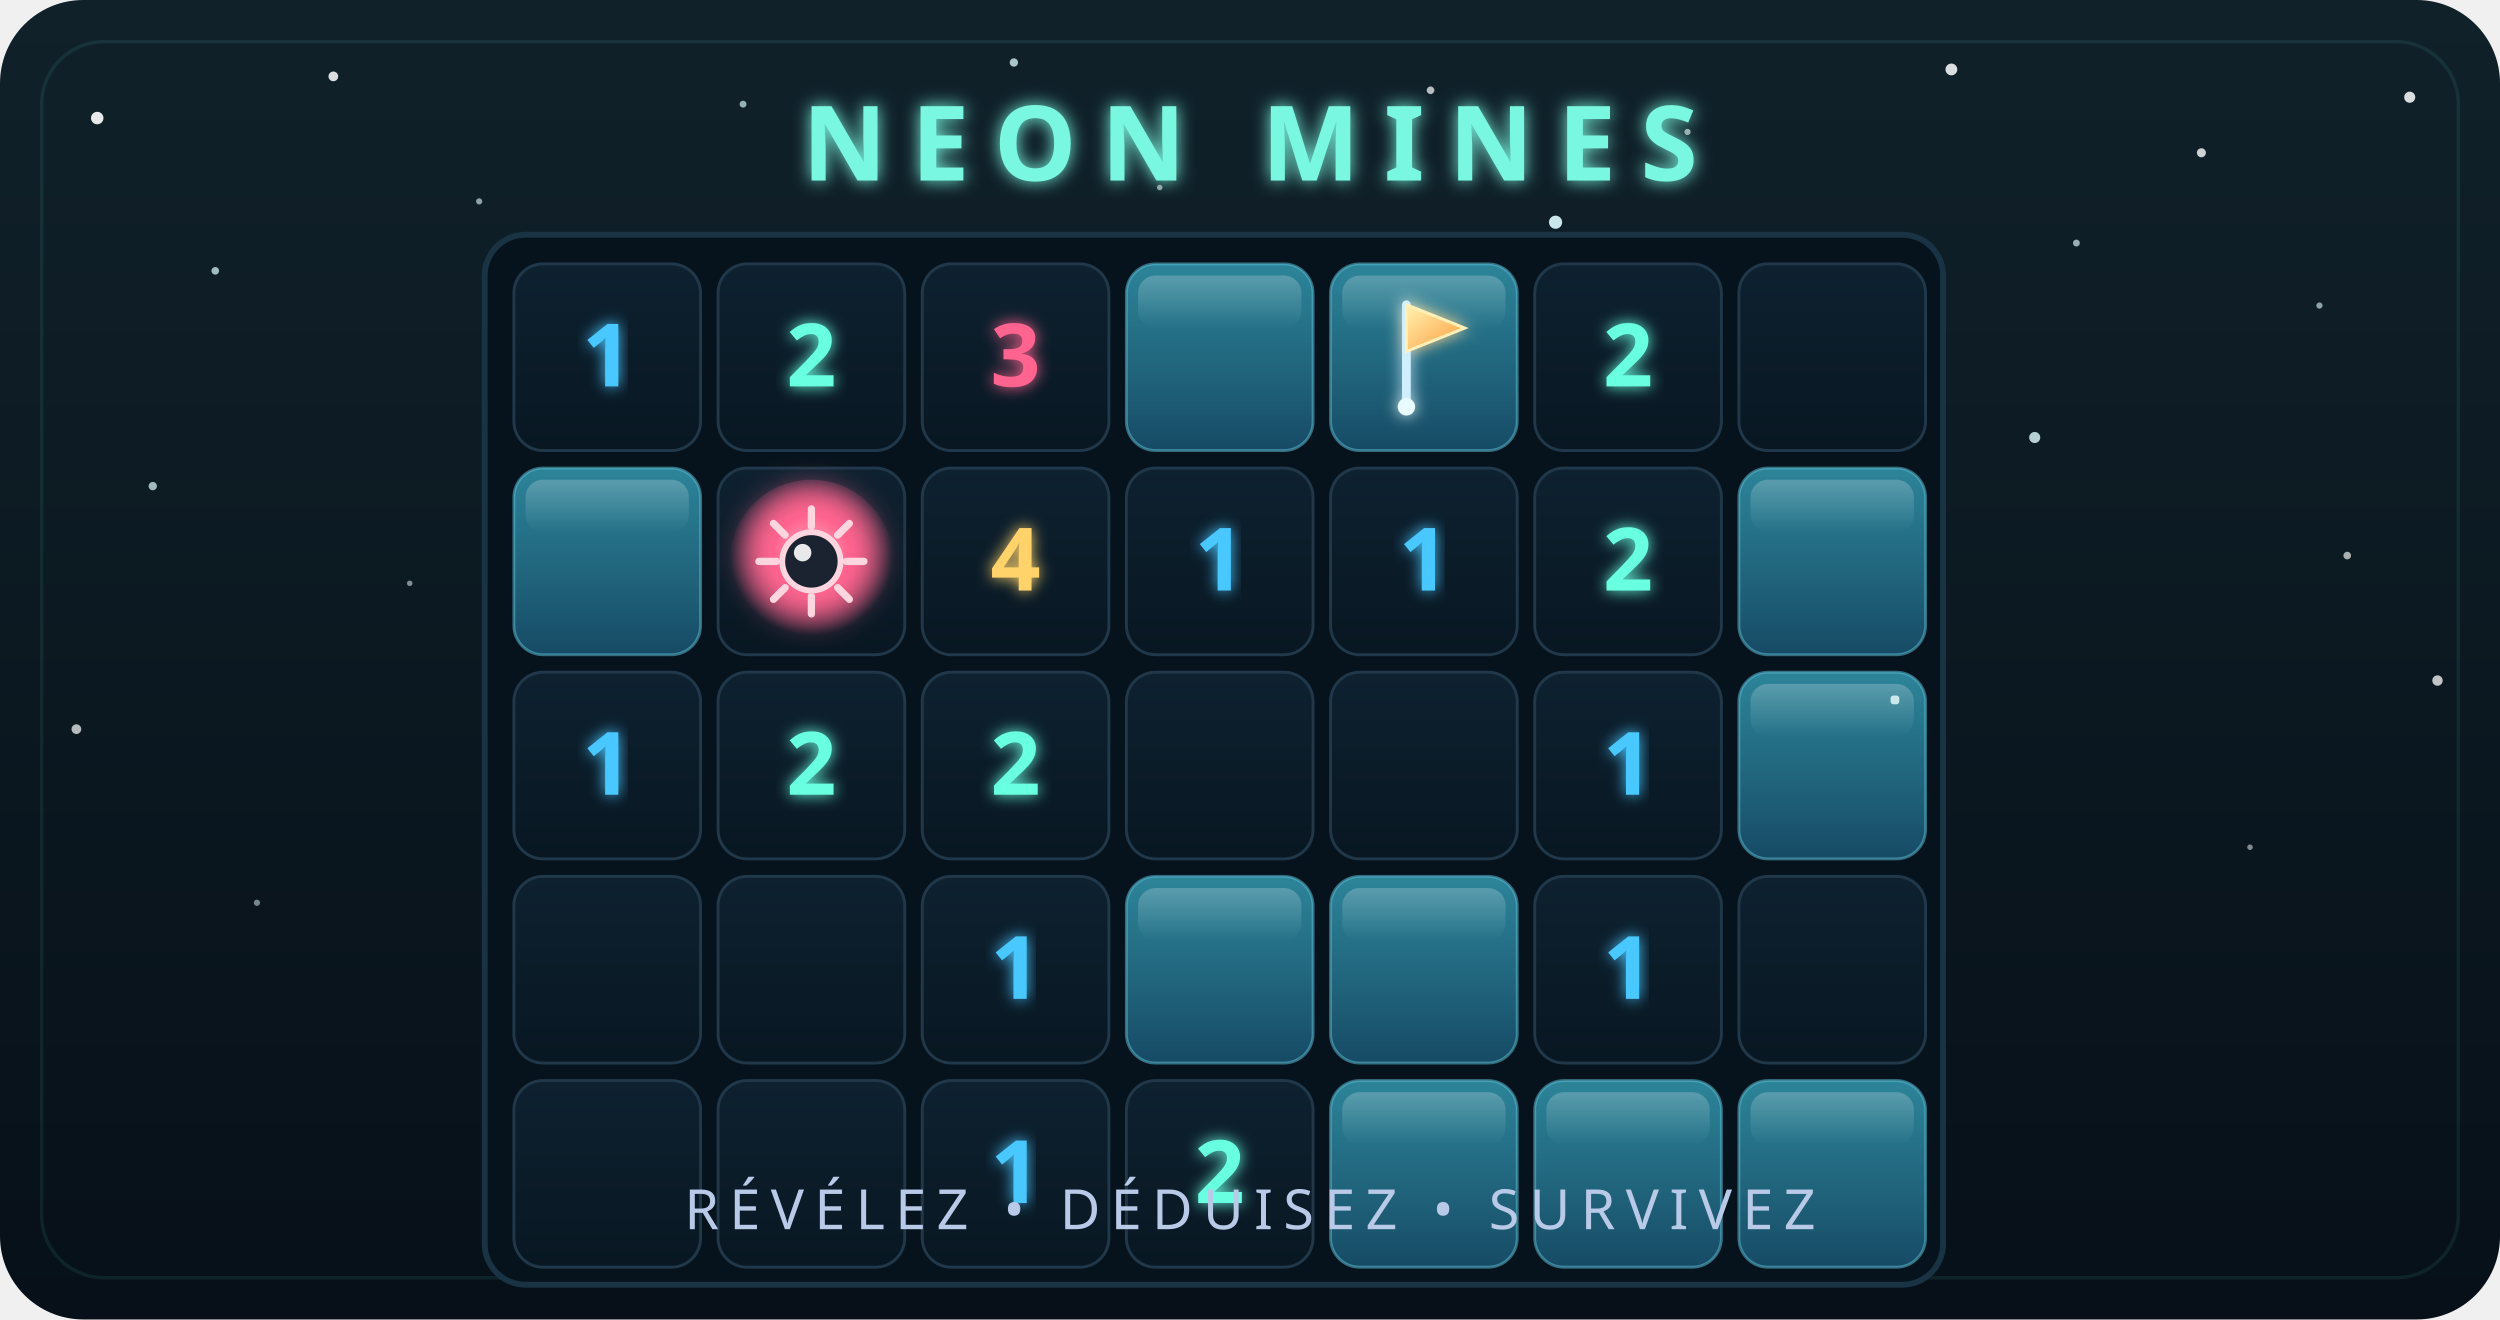
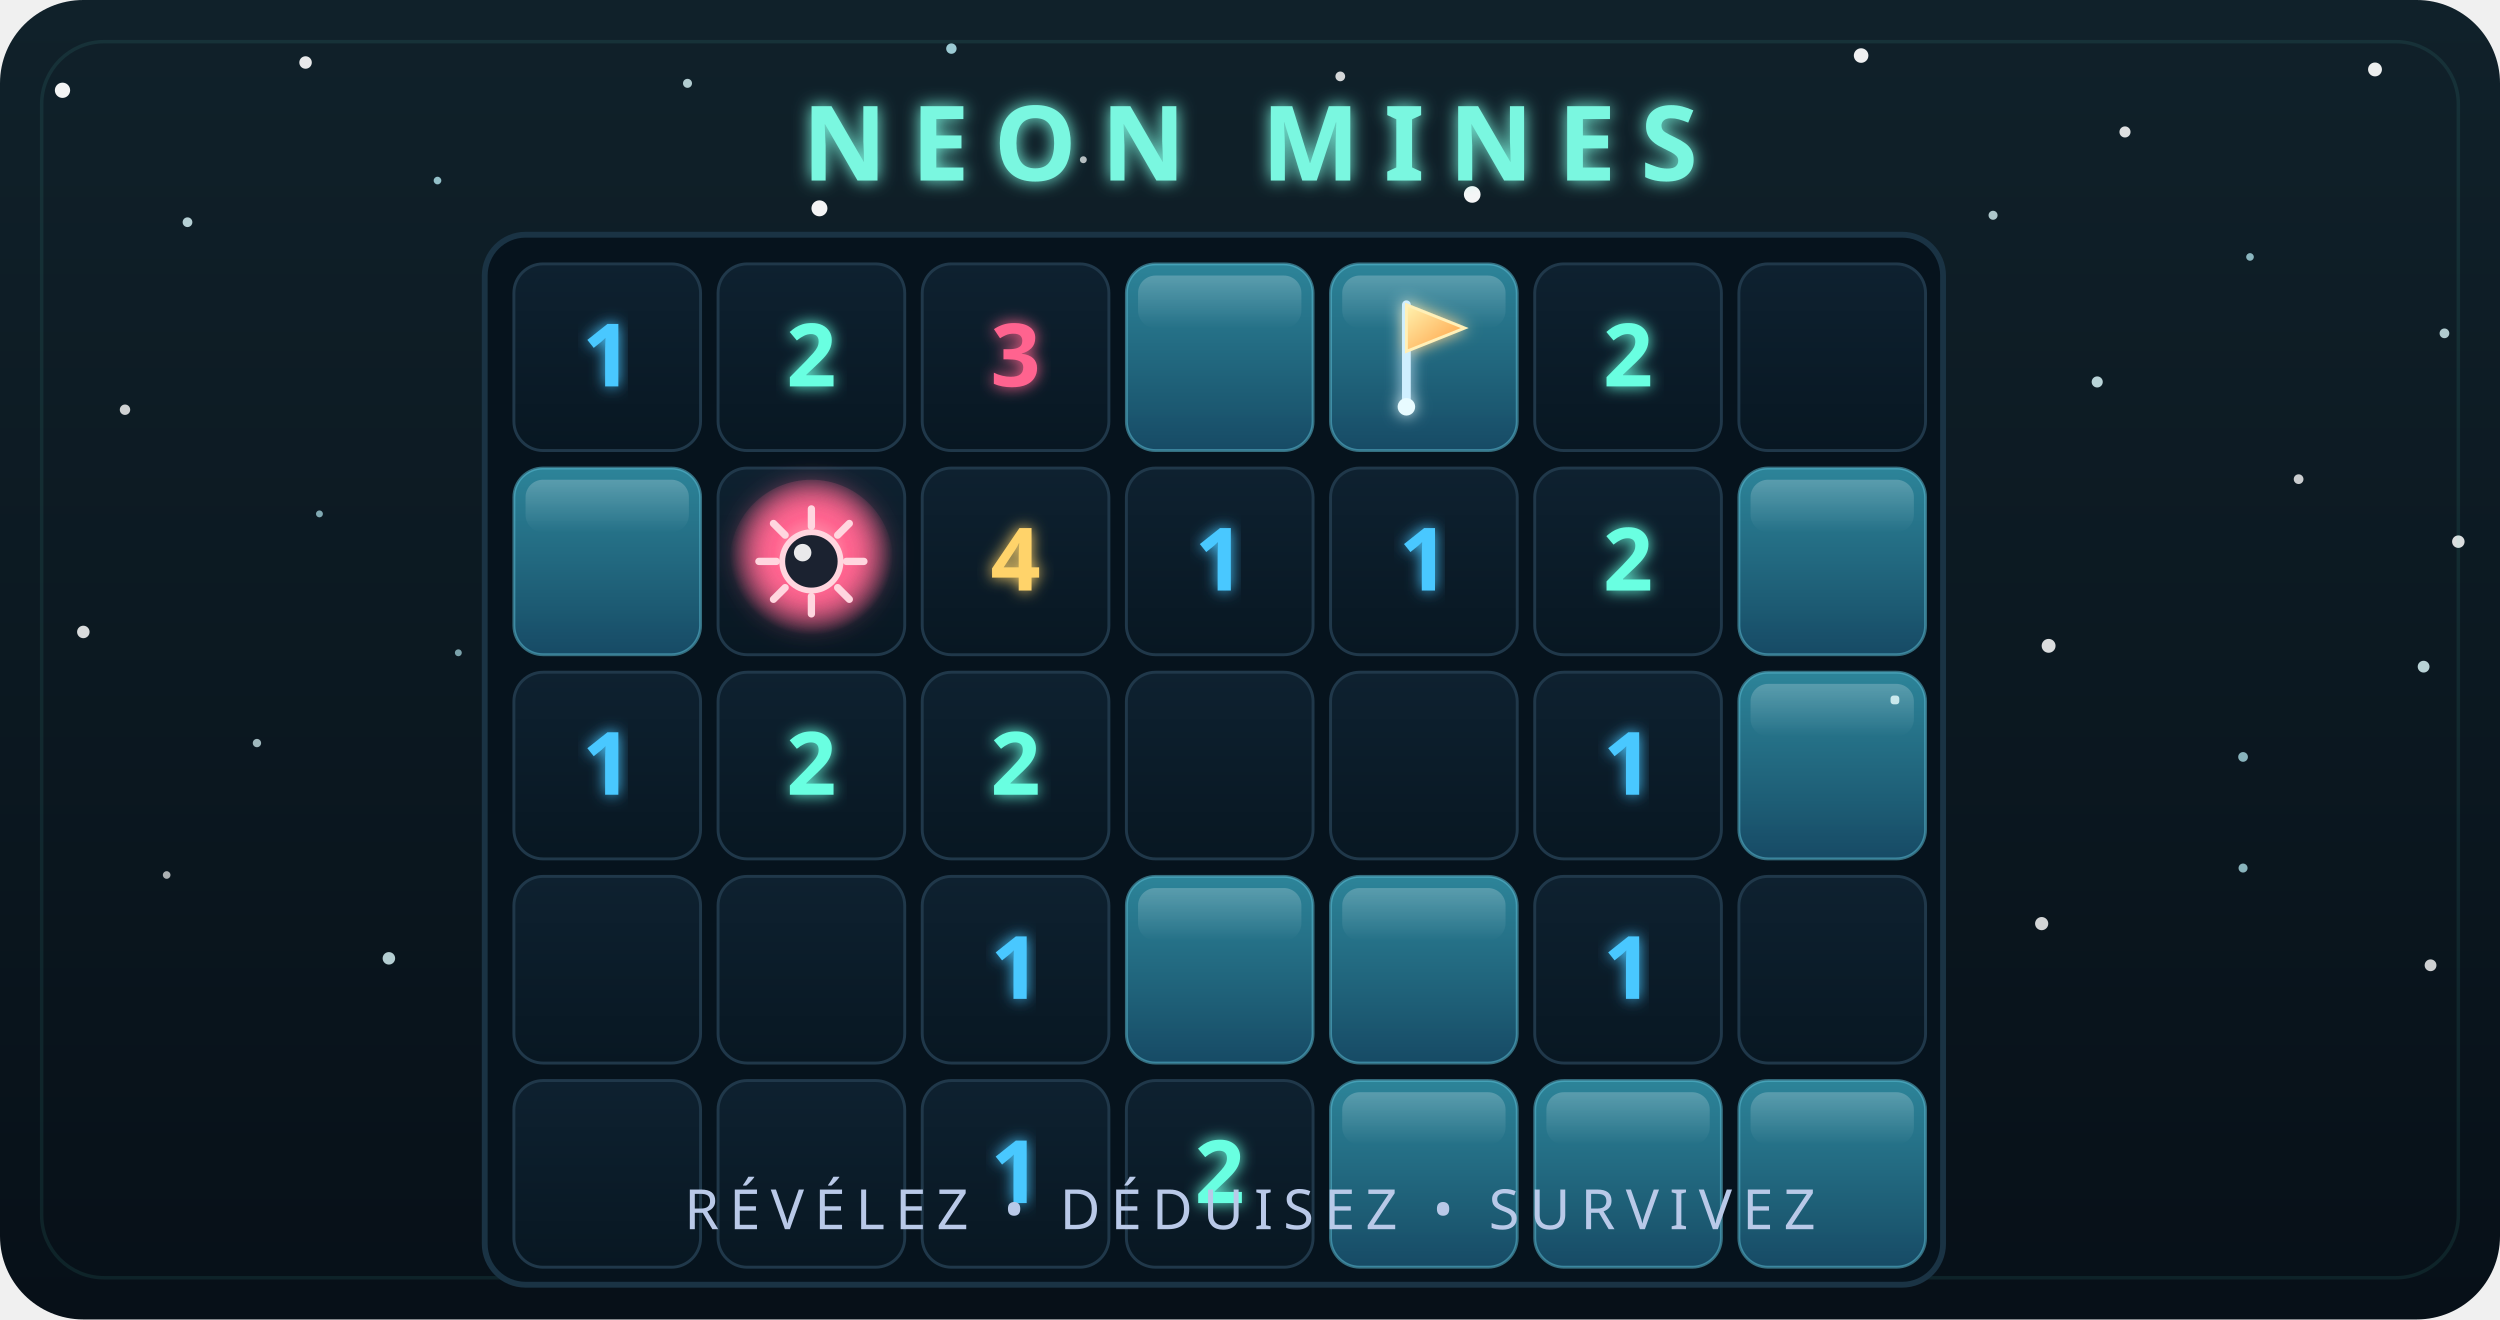
<svg xmlns="http://www.w3.org/2000/svg" viewBox="0 0 720 380" role="img" aria-labelledby="title desc">
  <defs>
    <linearGradient id="bg" x1="0" y1="0" x2="0" y2="1">
      <stop offset="0" stop-color="#10212a" />
      <stop offset="1" stop-color="#071018" />
    </linearGradient>
    <linearGradient id="tile" x1="0" y1="0" x2="0" y2="1">
      <stop offset="0" stop-color="#2f8aa0" stop-opacity="0.95" />
      <stop offset="1" stop-color="#174c66" stop-opacity="0.98" />
    </linearGradient>
    <linearGradient id="tileHi" x1="0" y1="0" x2="0" y2="1">
      <stop offset="0" stop-color="#ffffff" stop-opacity="0.22" />
      <stop offset="1" stop-color="#ffffff" stop-opacity="0" />
    </linearGradient>
    <linearGradient id="rev" x1="0" y1="0" x2="0" y2="1">
      <stop offset="0" stop-color="#0e2130" />
      <stop offset="1" stop-color="#081722" />
    </linearGradient>
    <linearGradient id="flag" x1="0" y1="0" x2="1" y2="1">
      <stop offset="0" stop-color="#fff3b0" />
      <stop offset="1" stop-color="#ff9b3d" />
    </linearGradient>
    <radialGradient id="mineGlow" cx="50%" cy="45%" r="50%">
      <stop offset="0" stop-color="#ffb0be" />
      <stop offset="0.45" stop-color="#ff648f" />
      <stop offset="1" stop-color="#ff648f" stop-opacity="0" />
    </radialGradient>
    <filter id="glowC" x="-40%" y="-40%" width="180%" height="180%">
      <feGaussianBlur stdDeviation="4" result="b" />
      <feMerge>
        <feMergeNode in="b" />
        <feMergeNode in="SourceGraphic" />
      </feMerge>
    </filter>
    <filter id="glowS" x="-30%" y="-30%" width="160%" height="160%">
      <feGaussianBlur stdDeviation="2.5" result="b" />
      <feMerge>
        <feMergeNode in="b" />
        <feMergeNode in="SourceGraphic" />
      </feMerge>
    </filter>
  </defs>
  <rect width="720" height="380" rx="24" fill="url(#bg)" />
  <g class="stars" aria-hidden="true">
-     <circle cx="28" cy="34" r="1.8" fill="#ffffff" opacity="0.9" />
-     <circle cx="62" cy="78" r="1.1" fill="#dffcff" opacity="0.7" />
-     <circle cx="96" cy="22" r="1.4" fill="#ffffff" opacity="0.85" />
-     <circle cx="138" cy="58" r="0.9" fill="#dffcff" opacity="0.6" />
-     <circle cx="176" cy="96" r="1.6" fill="#ffffff" opacity="0.8" />
-     <circle cx="214" cy="30" r="1.0" fill="#dffcff" opacity="0.65" />
-     <circle cx="252" cy="72" r="1.8" fill="#ffffff" opacity="0.9" />
-     <circle cx="292" cy="18" r="1.2" fill="#dffcff" opacity="0.75" />
-     <circle cx="334" cy="54" r="0.8" fill="#ffffff" opacity="0.55" />
-     <circle cx="372" cy="86" r="1.5" fill="#dffcff" opacity="0.8" />
-     <circle cx="412" cy="26" r="1.1" fill="#ffffff" opacity="0.7" />
-     <circle cx="448" cy="64" r="1.9" fill="#dffcff" opacity="0.9" />
-     <circle cx="486" cy="38" r="0.9" fill="#ffffff" opacity="0.6" />
-     <circle cx="524" cy="92" r="1.4" fill="#dffcff" opacity="0.75" />
-     <circle cx="562" cy="20" r="1.7" fill="#ffffff" opacity="0.85" />
-     <circle cx="598" cy="70" r="1.0" fill="#dffcff" opacity="0.65" />
-     <circle cx="634" cy="44" r="1.3" fill="#ffffff" opacity="0.8" />
-     <circle cx="668" cy="88" r="0.9" fill="#dffcff" opacity="0.6" />
-     <circle cx="694" cy="28" r="1.6" fill="#ffffff" opacity="0.85" />
-     <circle cx="44" cy="140" r="1.2" fill="#dffcff" opacity="0.7" />
-     <circle cx="118" cy="168" r="0.8" fill="#ffffff" opacity="0.5" />
-     <circle cx="204" cy="132" r="1.5" fill="#dffcff" opacity="0.75" />
-     <circle cx="318" cy="152" r="1.0" fill="#ffffff" opacity="0.6" />
-     <circle cx="402" cy="118" r="1.3" fill="#dffcff" opacity="0.7" />
-     <circle cx="508" cy="146" r="0.9" fill="#ffffff" opacity="0.55" />
-     <circle cx="586" cy="126" r="1.6" fill="#dffcff" opacity="0.8" />
-     <circle cx="676" cy="160" r="1.1" fill="#ffffff" opacity="0.65" />
-     <circle cx="22" cy="210" r="1.4" fill="#ffffff" opacity="0.7" />
-     <circle cx="156" cy="228" r="1.0" fill="#dffcff" opacity="0.6" />
-     <circle cx="356" cy="204" r="0.8" fill="#ffffff" opacity="0.45" />
-     <circle cx="546" cy="218" r="1.2" fill="#dffcff" opacity="0.65" />
-     <circle cx="702" cy="196" r="1.5" fill="#ffffff" opacity="0.75" />
-     <circle cx="74" cy="260" r="0.9" fill="#dffcff" opacity="0.5" />
-     <circle cx="268" cy="248" r="1.3" fill="#ffffff" opacity="0.6" />
-     <circle cx="468" cy="262" r="1.1" fill="#dffcff" opacity="0.55" />
-     <circle cx="648" cy="244" r="0.8" fill="#ffffff" opacity="0.5" />
+     <circle cx="18" cy="26" r="2.2" fill="#ffffff" opacity="0.95" />
+     <circle cx="54" cy="64" r="1.4" fill="#dffcff" opacity="0.8" />
+     <circle cx="88" cy="18" r="1.8" fill="#ffffff" opacity="0.9" />
+     <circle cx="126" cy="52" r="1.1" fill="#bff6ff" opacity="0.75" />
+     <circle cx="164" cy="86" r="2.0" fill="#ffffff" opacity="0.92" />
+     <circle cx="198" cy="24" r="1.3" fill="#dffcff" opacity="0.78" />
+     <circle cx="236" cy="60" r="2.3" fill="#ffffff" opacity="0.95" />
+     <circle cx="274" cy="14" r="1.5" fill="#bff6ff" opacity="0.8" />
+     <circle cx="312" cy="46" r="1.0" fill="#ffffff" opacity="0.7" />
+     <circle cx="348" cy="78" r="1.9" fill="#dffcff" opacity="0.88" />
+     <circle cx="386" cy="22" r="1.4" fill="#ffffff" opacity="0.82" />
+     <circle cx="424" cy="56" r="2.4" fill="#ffffff" opacity="0.96" />
+     <circle cx="462" cy="32" r="1.1" fill="#bff6ff" opacity="0.72" />
+     <circle cx="498" cy="84" r="1.7" fill="#dffcff" opacity="0.84" />
+     <circle cx="536" cy="16" r="2.1" fill="#ffffff" opacity="0.93" />
+     <circle cx="574" cy="62" r="1.3" fill="#dffcff" opacity="0.76" />
+     <circle cx="612" cy="38" r="1.6" fill="#ffffff" opacity="0.86" />
+     <circle cx="648" cy="74" r="1.1" fill="#bff6ff" opacity="0.7" />
+     <circle cx="684" cy="20" r="2.0" fill="#ffffff" opacity="0.92" />
+     <circle cx="704" cy="96" r="1.4" fill="#dffcff" opacity="0.78" />
+     <circle cx="36" cy="118" r="1.5" fill="#ffffff" opacity="0.8" />
+     <circle cx="92" cy="148" r="1.0" fill="#bff6ff" opacity="0.65" />
+     <circle cx="148" cy="108" r="2.0" fill="#ffffff" opacity="0.88" />
+     <circle cx="206" cy="136" r="1.2" fill="#dffcff" opacity="0.72" />
+     <circle cx="262" cy="112" r="1.7" fill="#ffffff" opacity="0.84" />
+     <circle cx="322" cy="142" r="1.1" fill="#bff6ff" opacity="0.68" />
+     <circle cx="378" cy="104" r="1.9" fill="#dffcff" opacity="0.86" />
+     <circle cx="438" cy="132" r="1.3" fill="#ffffff" opacity="0.76" />
+     <circle cx="492" cy="116" r="2.2" fill="#ffffff" opacity="0.9" />
+     <circle cx="548" cy="146" r="1.0" fill="#bff6ff" opacity="0.66" />
+     <circle cx="604" cy="110" r="1.6" fill="#dffcff" opacity="0.82" />
+     <circle cx="662" cy="138" r="1.4" fill="#ffffff" opacity="0.78" />
+     <circle cx="708" cy="156" r="1.8" fill="#ffffff" opacity="0.85" />
+     <circle cx="24" cy="182" r="1.8" fill="#ffffff" opacity="0.84" />
+     <circle cx="74" cy="214" r="1.2" fill="#dffcff" opacity="0.7" />
+     <circle cx="132" cy="188" r="1.0" fill="#bff6ff" opacity="0.62" />
+     <circle cx="188" cy="224" r="1.6" fill="#ffffff" opacity="0.8" />
+     <circle cx="246" cy="176" r="2.1" fill="#dffcff" opacity="0.86" />
+     <circle cx="304" cy="208" r="1.1" fill="#ffffff" opacity="0.68" />
+     <circle cx="360" cy="184" r="1.5" fill="#bff6ff" opacity="0.74" />
+     <circle cx="418" cy="216" r="1.9" fill="#ffffff" opacity="0.88" />
+     <circle cx="476" cy="172" r="1.3" fill="#dffcff" opacity="0.72" />
+     <circle cx="534" cy="202" r="1.0" fill="#ffffff" opacity="0.64" />
+     <circle cx="590" cy="186" r="2.0" fill="#ffffff" opacity="0.85" />
+     <circle cx="646" cy="218" r="1.4" fill="#bff6ff" opacity="0.7" />
+     <circle cx="698" cy="192" r="1.7" fill="#dffcff" opacity="0.82" />
+     <circle cx="48" cy="252" r="1.1" fill="#ffffff" opacity="0.66" />
+     <circle cx="112" cy="276" r="1.8" fill="#dffcff" opacity="0.8" />
+     <circle cx="176" cy="246" r="1.3" fill="#bff6ff" opacity="0.7" />
+     <circle cx="238" cy="268" r="1.0" fill="#ffffff" opacity="0.6" />
+     <circle cx="298" cy="242" r="1.6" fill="#ffffff" opacity="0.78" />
+     <circle cx="356" cy="274" r="2.0" fill="#dffcff" opacity="0.84" />
+     <circle cx="416" cy="248" r="1.2" fill="#bff6ff" opacity="0.68" />
+     <circle cx="474" cy="272" r="1.5" fill="#ffffff" opacity="0.76" />
+     <circle cx="532" cy="240" r="1.1" fill="#dffcff" opacity="0.64" />
+     <circle cx="588" cy="266" r="1.9" fill="#ffffff" opacity="0.82" />
+     <circle cx="646" cy="250" r="1.3" fill="#bff6ff" opacity="0.7" />
+     <circle cx="700" cy="278" r="1.7" fill="#ffffff" opacity="0.8" />
  </g>
  <rect x="12" y="12" width="696" height="356" rx="18" fill="none" stroke="#69ffe1" stroke-opacity="0.08" />
  <text x="360" y="52" text-anchor="middle" fill="#7af7e0" font-family="'Space Grotesk', system-ui, sans-serif" font-weight="800" font-size="30" letter-spacing="7" filter="url(#glowS)">NEON MINES</text>
  <g transform="translate(148 76) scale(0.84)">
    <rect x="-10" y="-10" width="500" height="360" rx="14" fill="#06131d" stroke="#1a3344" stroke-width="2" />
    <g transform="translate(0,0)">
      <rect x="0" y="0" width="64" height="64" rx="10" fill="url(#rev)" stroke="#20384a" />
      <text x="32" y="42" text-anchor="middle" font-family="'Space Grotesk', system-ui, sans-serif" font-size="30" font-weight="800" fill="#49c8ff" filter="url(#glowS)">1</text>
    </g>
    <g transform="translate(70,0)">
      <rect x="0" y="0" width="64" height="64" rx="10" fill="url(#rev)" stroke="#20384a" />
      <text x="32" y="42" text-anchor="middle" font-family="'Space Grotesk', system-ui, sans-serif" font-size="30" font-weight="800" fill="#69ffe1" filter="url(#glowS)">2</text>
    </g>
    <g transform="translate(140,0)">
      <rect x="0" y="0" width="64" height="64" rx="10" fill="url(#rev)" stroke="#20384a" />
      <text x="32" y="42" text-anchor="middle" font-family="'Space Grotesk', system-ui, sans-serif" font-size="30" font-weight="800" fill="#ff648f" filter="url(#glowS)">3</text>
    </g>
    <g transform="translate(210,0)">
      <rect x="0" y="0" width="64" height="64" rx="10" fill="url(#tile)" stroke="#5ab8d0" stroke-opacity="0.55" />
      <rect x="4" y="4" width="56" height="18" rx="6" fill="url(#tileHi)" />
    </g>
    <g transform="translate(280,0)">
      <rect x="0" y="0" width="64" height="64" rx="10" fill="url(#tile)" stroke="#5ab8d0" stroke-opacity="0.55" />
      <rect x="4" y="4" width="56" height="18" rx="6" fill="url(#tileHi)" />
      <g filter="url(#glowS)">
        <line x1="26" y1="14" x2="26" y2="48" stroke="#cfefff" stroke-width="3" stroke-linecap="round" />
        <path d="M26 14 L46 22 L26 30 Z" fill="url(#flag)" stroke="#fff0b8" stroke-width="1" />
        <circle cx="26" cy="49" r="3" fill="#e8fbff" />
      </g>
    </g>
    <g transform="translate(350,0)">
      <rect x="0" y="0" width="64" height="64" rx="10" fill="url(#rev)" stroke="#20384a" />
      <text x="32" y="42" text-anchor="middle" font-family="'Space Grotesk', system-ui, sans-serif" font-size="30" font-weight="800" fill="#69ffe1" filter="url(#glowS)">2</text>
    </g>
    <g transform="translate(420,0)">
      <rect x="0" y="0" width="64" height="64" rx="10" fill="url(#rev)" stroke="#20384a" />
    </g>
    <g transform="translate(0,70)">
      <rect x="0" y="0" width="64" height="64" rx="10" fill="url(#tile)" stroke="#5ab8d0" stroke-opacity="0.55" />
      <rect x="4" y="4" width="56" height="18" rx="6" fill="url(#tileHi)" />
    </g>
    <g transform="translate(70,70)">
      <rect x="0" y="0" width="64" height="64" rx="10" fill="url(#rev)" stroke="#20384a" />
      <circle cx="32" cy="32" r="28" fill="url(#mineGlow)" filter="url(#glowC)" />
      <circle cx="32" cy="32" r="10" fill="#1b2230" stroke="#ffd6df" stroke-width="2" />
      <g stroke="#ffd6df" stroke-width="2.5" stroke-linecap="round">
        <line x1="32" y1="14" x2="32" y2="20" />
        <line x1="32" y1="44" x2="32" y2="50" />
        <line x1="14" y1="32" x2="20" y2="32" />
        <line x1="44" y1="32" x2="50" y2="32" />
        <line x1="19" y1="19" x2="23" y2="23" />
        <line x1="41" y1="41" x2="45" y2="45" />
        <line x1="45" y1="19" x2="41" y2="23" />
        <line x1="23" y1="41" x2="19" y2="45" />
      </g>
      <circle cx="29" cy="29" r="3" fill="#ffffff" opacity="0.9" />
    </g>
    <g transform="translate(140,70)">
      <rect x="0" y="0" width="64" height="64" rx="10" fill="url(#rev)" stroke="#20384a" />
      <text x="32" y="42" text-anchor="middle" font-family="'Space Grotesk', system-ui, sans-serif" font-size="30" font-weight="800" fill="#ffd36b" filter="url(#glowS)">4</text>
    </g>
    <g transform="translate(210,70)">
      <rect x="0" y="0" width="64" height="64" rx="10" fill="url(#rev)" stroke="#20384a" />
      <text x="32" y="42" text-anchor="middle" font-family="'Space Grotesk', system-ui, sans-serif" font-size="30" font-weight="800" fill="#49c8ff" filter="url(#glowS)">1</text>
    </g>
    <g transform="translate(280,70)">
      <rect x="0" y="0" width="64" height="64" rx="10" fill="url(#rev)" stroke="#20384a" />
      <text x="32" y="42" text-anchor="middle" font-family="'Space Grotesk', system-ui, sans-serif" font-size="30" font-weight="800" fill="#49c8ff" filter="url(#glowS)">1</text>
    </g>
    <g transform="translate(350,70)">
      <rect x="0" y="0" width="64" height="64" rx="10" fill="url(#rev)" stroke="#20384a" />
      <text x="32" y="42" text-anchor="middle" font-family="'Space Grotesk', system-ui, sans-serif" font-size="30" font-weight="800" fill="#69ffe1" filter="url(#glowS)">2</text>
    </g>
    <g transform="translate(420,70)">
      <rect x="0" y="0" width="64" height="64" rx="10" fill="url(#tile)" stroke="#5ab8d0" stroke-opacity="0.55" />
      <rect x="4" y="4" width="56" height="18" rx="6" fill="url(#tileHi)" />
    </g>
    <g transform="translate(0,140)">
      <rect x="0" y="0" width="64" height="64" rx="10" fill="url(#rev)" stroke="#20384a" />
      <text x="32" y="42" text-anchor="middle" font-family="'Space Grotesk', system-ui, sans-serif" font-size="30" font-weight="800" fill="#49c8ff" filter="url(#glowS)">1</text>
    </g>
    <g transform="translate(70,140)">
      <rect x="0" y="0" width="64" height="64" rx="10" fill="url(#rev)" stroke="#20384a" />
      <text x="32" y="42" text-anchor="middle" font-family="'Space Grotesk', system-ui, sans-serif" font-size="30" font-weight="800" fill="#69ffe1" filter="url(#glowS)">2</text>
    </g>
    <g transform="translate(140,140)">
      <rect x="0" y="0" width="64" height="64" rx="10" fill="url(#rev)" stroke="#20384a" />
      <text x="32" y="42" text-anchor="middle" font-family="'Space Grotesk', system-ui, sans-serif" font-size="30" font-weight="800" fill="#69ffe1" filter="url(#glowS)">2</text>
    </g>
    <g transform="translate(210,140)">
      <rect x="0" y="0" width="64" height="64" rx="10" fill="url(#rev)" stroke="#20384a" />
    </g>
    <g transform="translate(280,140)">
      <rect x="0" y="0" width="64" height="64" rx="10" fill="url(#rev)" stroke="#20384a" />
    </g>
    <g transform="translate(350,140)">
      <rect x="0" y="0" width="64" height="64" rx="10" fill="url(#rev)" stroke="#20384a" />
      <text x="32" y="42" text-anchor="middle" font-family="'Space Grotesk', system-ui, sans-serif" font-size="30" font-weight="800" fill="#49c8ff" filter="url(#glowS)">1</text>
    </g>
    <g transform="translate(420,140)">
      <rect x="0" y="0" width="64" height="64" rx="10" fill="url(#tile)" stroke="#5ab8d0" stroke-opacity="0.55" />
      <rect x="4" y="4" width="56" height="18" rx="6" fill="url(#tileHi)" />
      <rect x="52" y="8" width="3" height="3" rx="1" fill="#eaffff" opacity="0.8" />
    </g>
    <g transform="translate(0,210)">
      <rect x="0" y="0" width="64" height="64" rx="10" fill="url(#rev)" stroke="#20384a" />
    </g>
    <g transform="translate(70,210)">
      <rect x="0" y="0" width="64" height="64" rx="10" fill="url(#rev)" stroke="#20384a" />
    </g>
    <g transform="translate(140,210)">
      <rect x="0" y="0" width="64" height="64" rx="10" fill="url(#rev)" stroke="#20384a" />
      <text x="32" y="42" text-anchor="middle" font-family="'Space Grotesk', system-ui, sans-serif" font-size="30" font-weight="800" fill="#49c8ff" filter="url(#glowS)">1</text>
    </g>
    <g transform="translate(210,210)">
      <rect x="0" y="0" width="64" height="64" rx="10" fill="url(#tile)" stroke="#5ab8d0" stroke-opacity="0.55" />
      <rect x="4" y="4" width="56" height="18" rx="6" fill="url(#tileHi)" />
    </g>
    <g transform="translate(280,210)">
      <rect x="0" y="0" width="64" height="64" rx="10" fill="url(#tile)" stroke="#5ab8d0" stroke-opacity="0.55" />
      <rect x="4" y="4" width="56" height="18" rx="6" fill="url(#tileHi)" />
    </g>
    <g transform="translate(350,210)">
      <rect x="0" y="0" width="64" height="64" rx="10" fill="url(#rev)" stroke="#20384a" />
      <text x="32" y="42" text-anchor="middle" font-family="'Space Grotesk', system-ui, sans-serif" font-size="30" font-weight="800" fill="#49c8ff" filter="url(#glowS)">1</text>
    </g>
    <g transform="translate(420,210)">
      <rect x="0" y="0" width="64" height="64" rx="10" fill="url(#rev)" stroke="#20384a" />
    </g>
    <g transform="translate(0,280)">
      <rect x="0" y="0" width="64" height="64" rx="10" fill="url(#rev)" stroke="#20384a" />
    </g>
    <g transform="translate(70,280)">
      <rect x="0" y="0" width="64" height="64" rx="10" fill="url(#rev)" stroke="#20384a" />
    </g>
    <g transform="translate(140,280)">
      <rect x="0" y="0" width="64" height="64" rx="10" fill="url(#rev)" stroke="#20384a" />
      <text x="32" y="42" text-anchor="middle" font-family="'Space Grotesk', system-ui, sans-serif" font-size="30" font-weight="800" fill="#49c8ff" filter="url(#glowS)">1</text>
    </g>
    <g transform="translate(210,280)">
      <rect x="0" y="0" width="64" height="64" rx="10" fill="url(#rev)" stroke="#20384a" />
      <text x="32" y="42" text-anchor="middle" font-family="'Space Grotesk', system-ui, sans-serif" font-size="30" font-weight="800" fill="#69ffe1" filter="url(#glowS)">2</text>
    </g>
    <g transform="translate(280,280)">
      <rect x="0" y="0" width="64" height="64" rx="10" fill="url(#tile)" stroke="#5ab8d0" stroke-opacity="0.55" />
      <rect x="4" y="4" width="56" height="18" rx="6" fill="url(#tileHi)" />
    </g>
    <g transform="translate(350,280)">
      <rect x="0" y="0" width="64" height="64" rx="10" fill="url(#tile)" stroke="#5ab8d0" stroke-opacity="0.55" />
      <rect x="4" y="4" width="56" height="18" rx="6" fill="url(#tileHi)" />
    </g>
    <g transform="translate(420,280)">
      <rect x="0" y="0" width="64" height="64" rx="10" fill="url(#tile)" stroke="#5ab8d0" stroke-opacity="0.55" />
      <rect x="4" y="4" width="56" height="18" rx="6" fill="url(#tileHi)" />
    </g>
  </g>
  <text x="360" y="354" text-anchor="middle" fill="#b9c9e8" font-family="system-ui" font-size="16" letter-spacing="3">RÉVÉLEZ • DÉDUISEZ • SURVIVEZ</text>
</svg>
